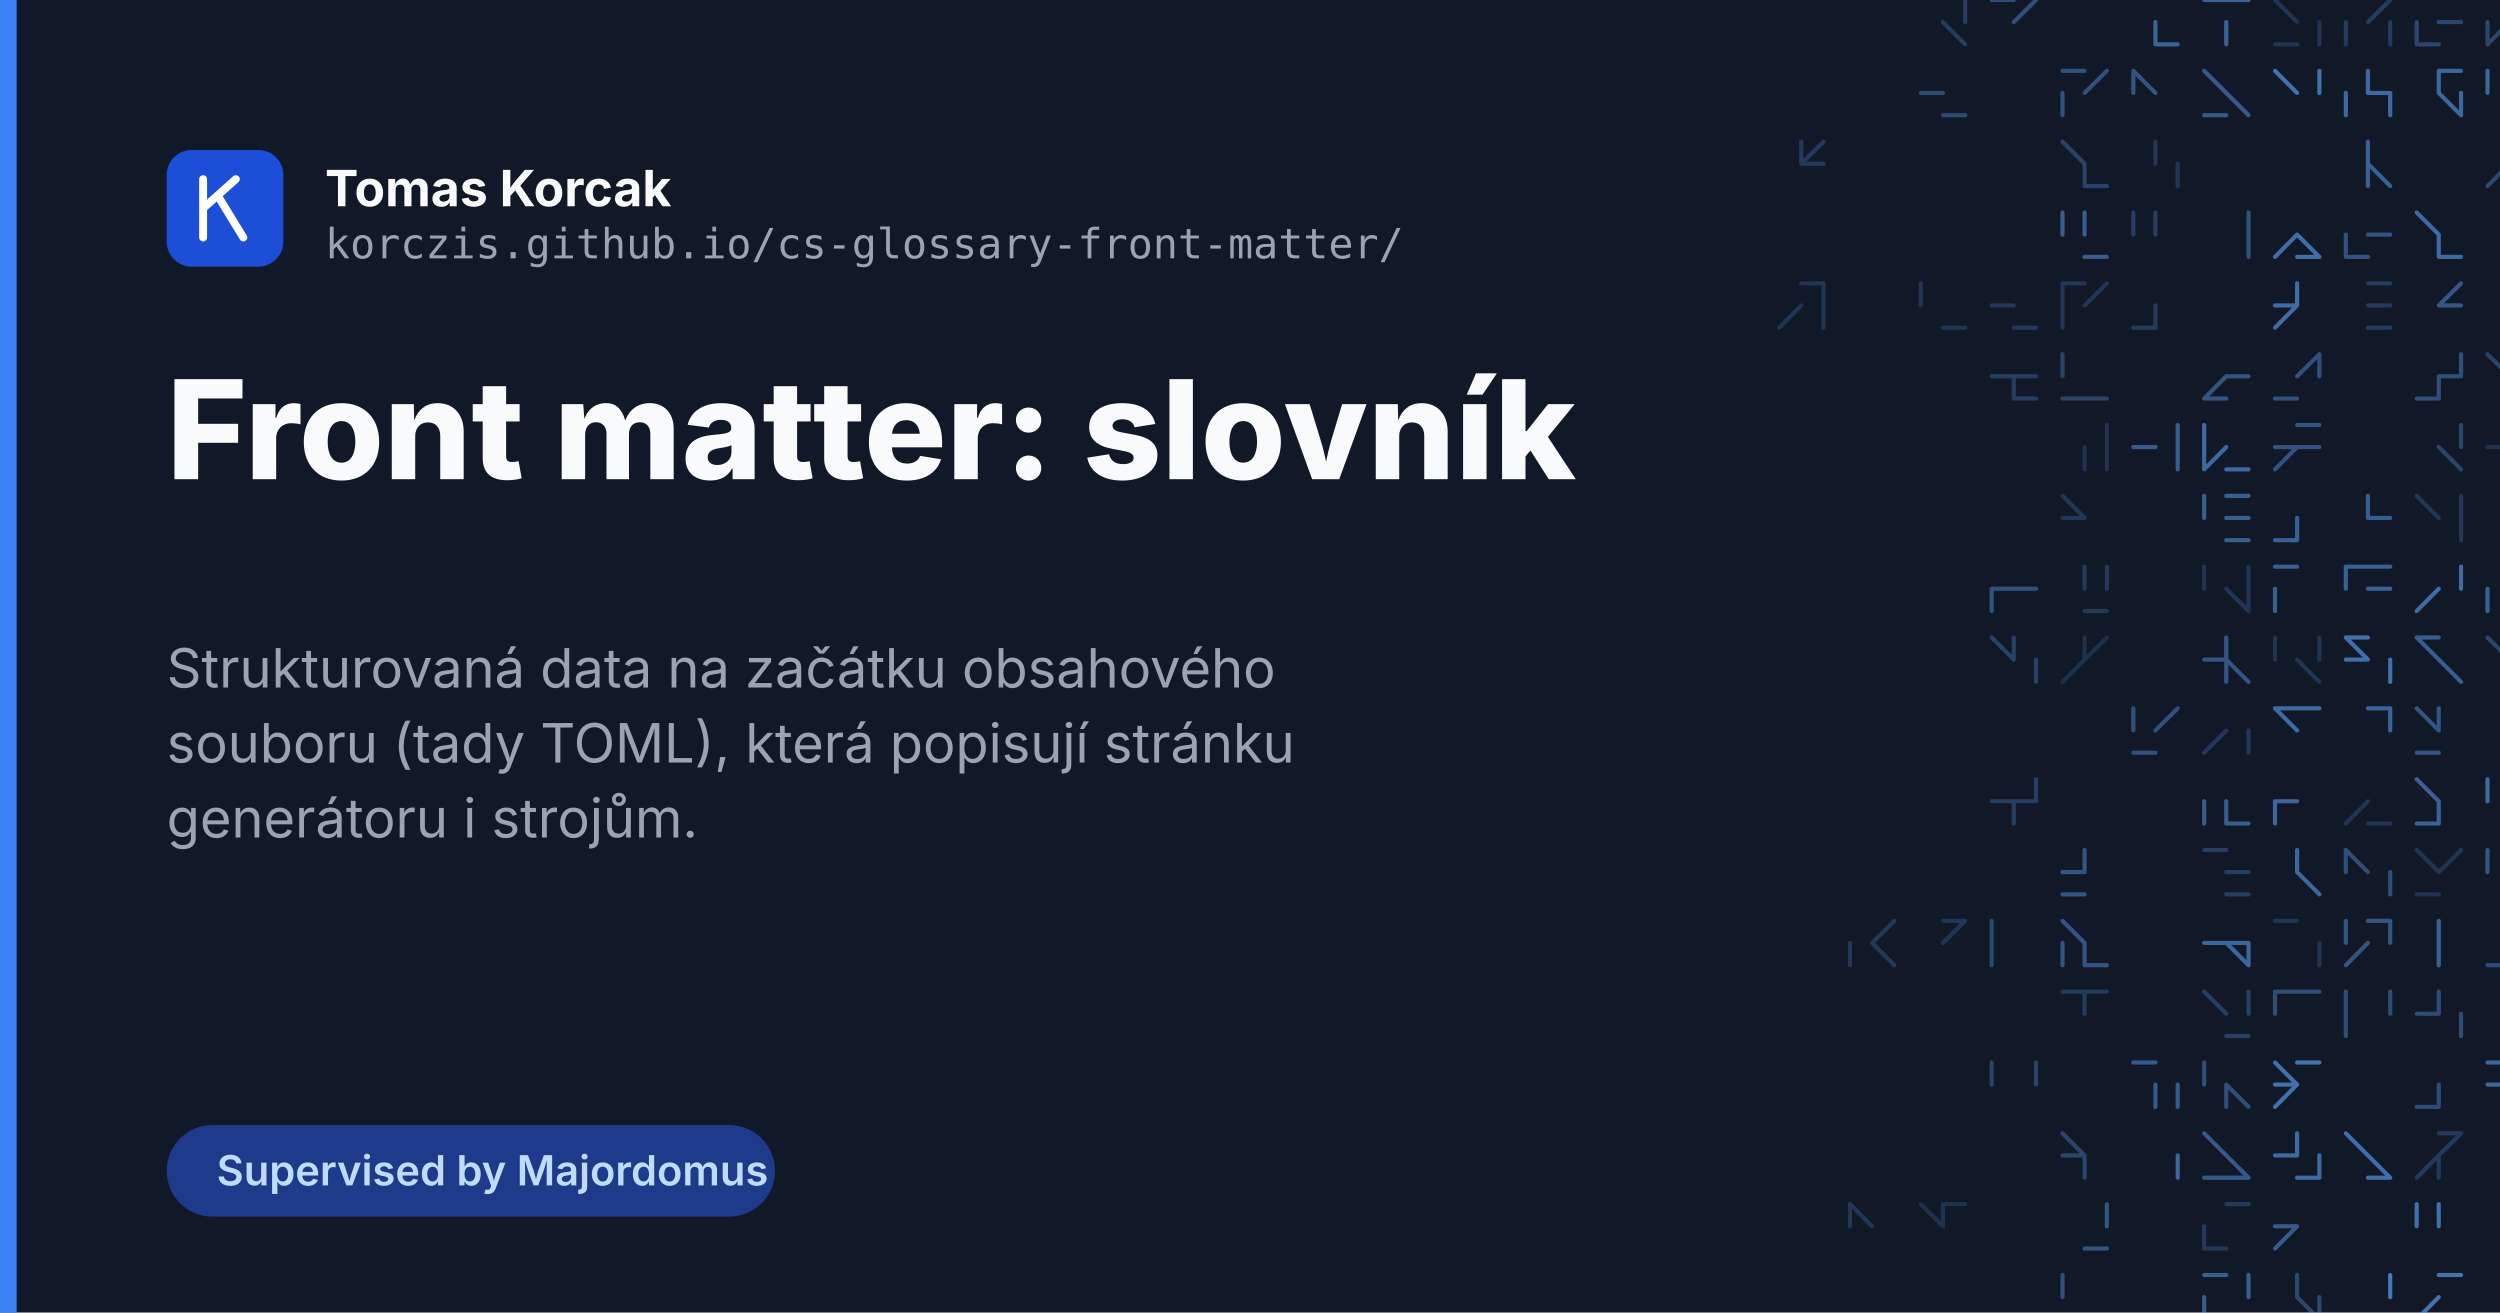
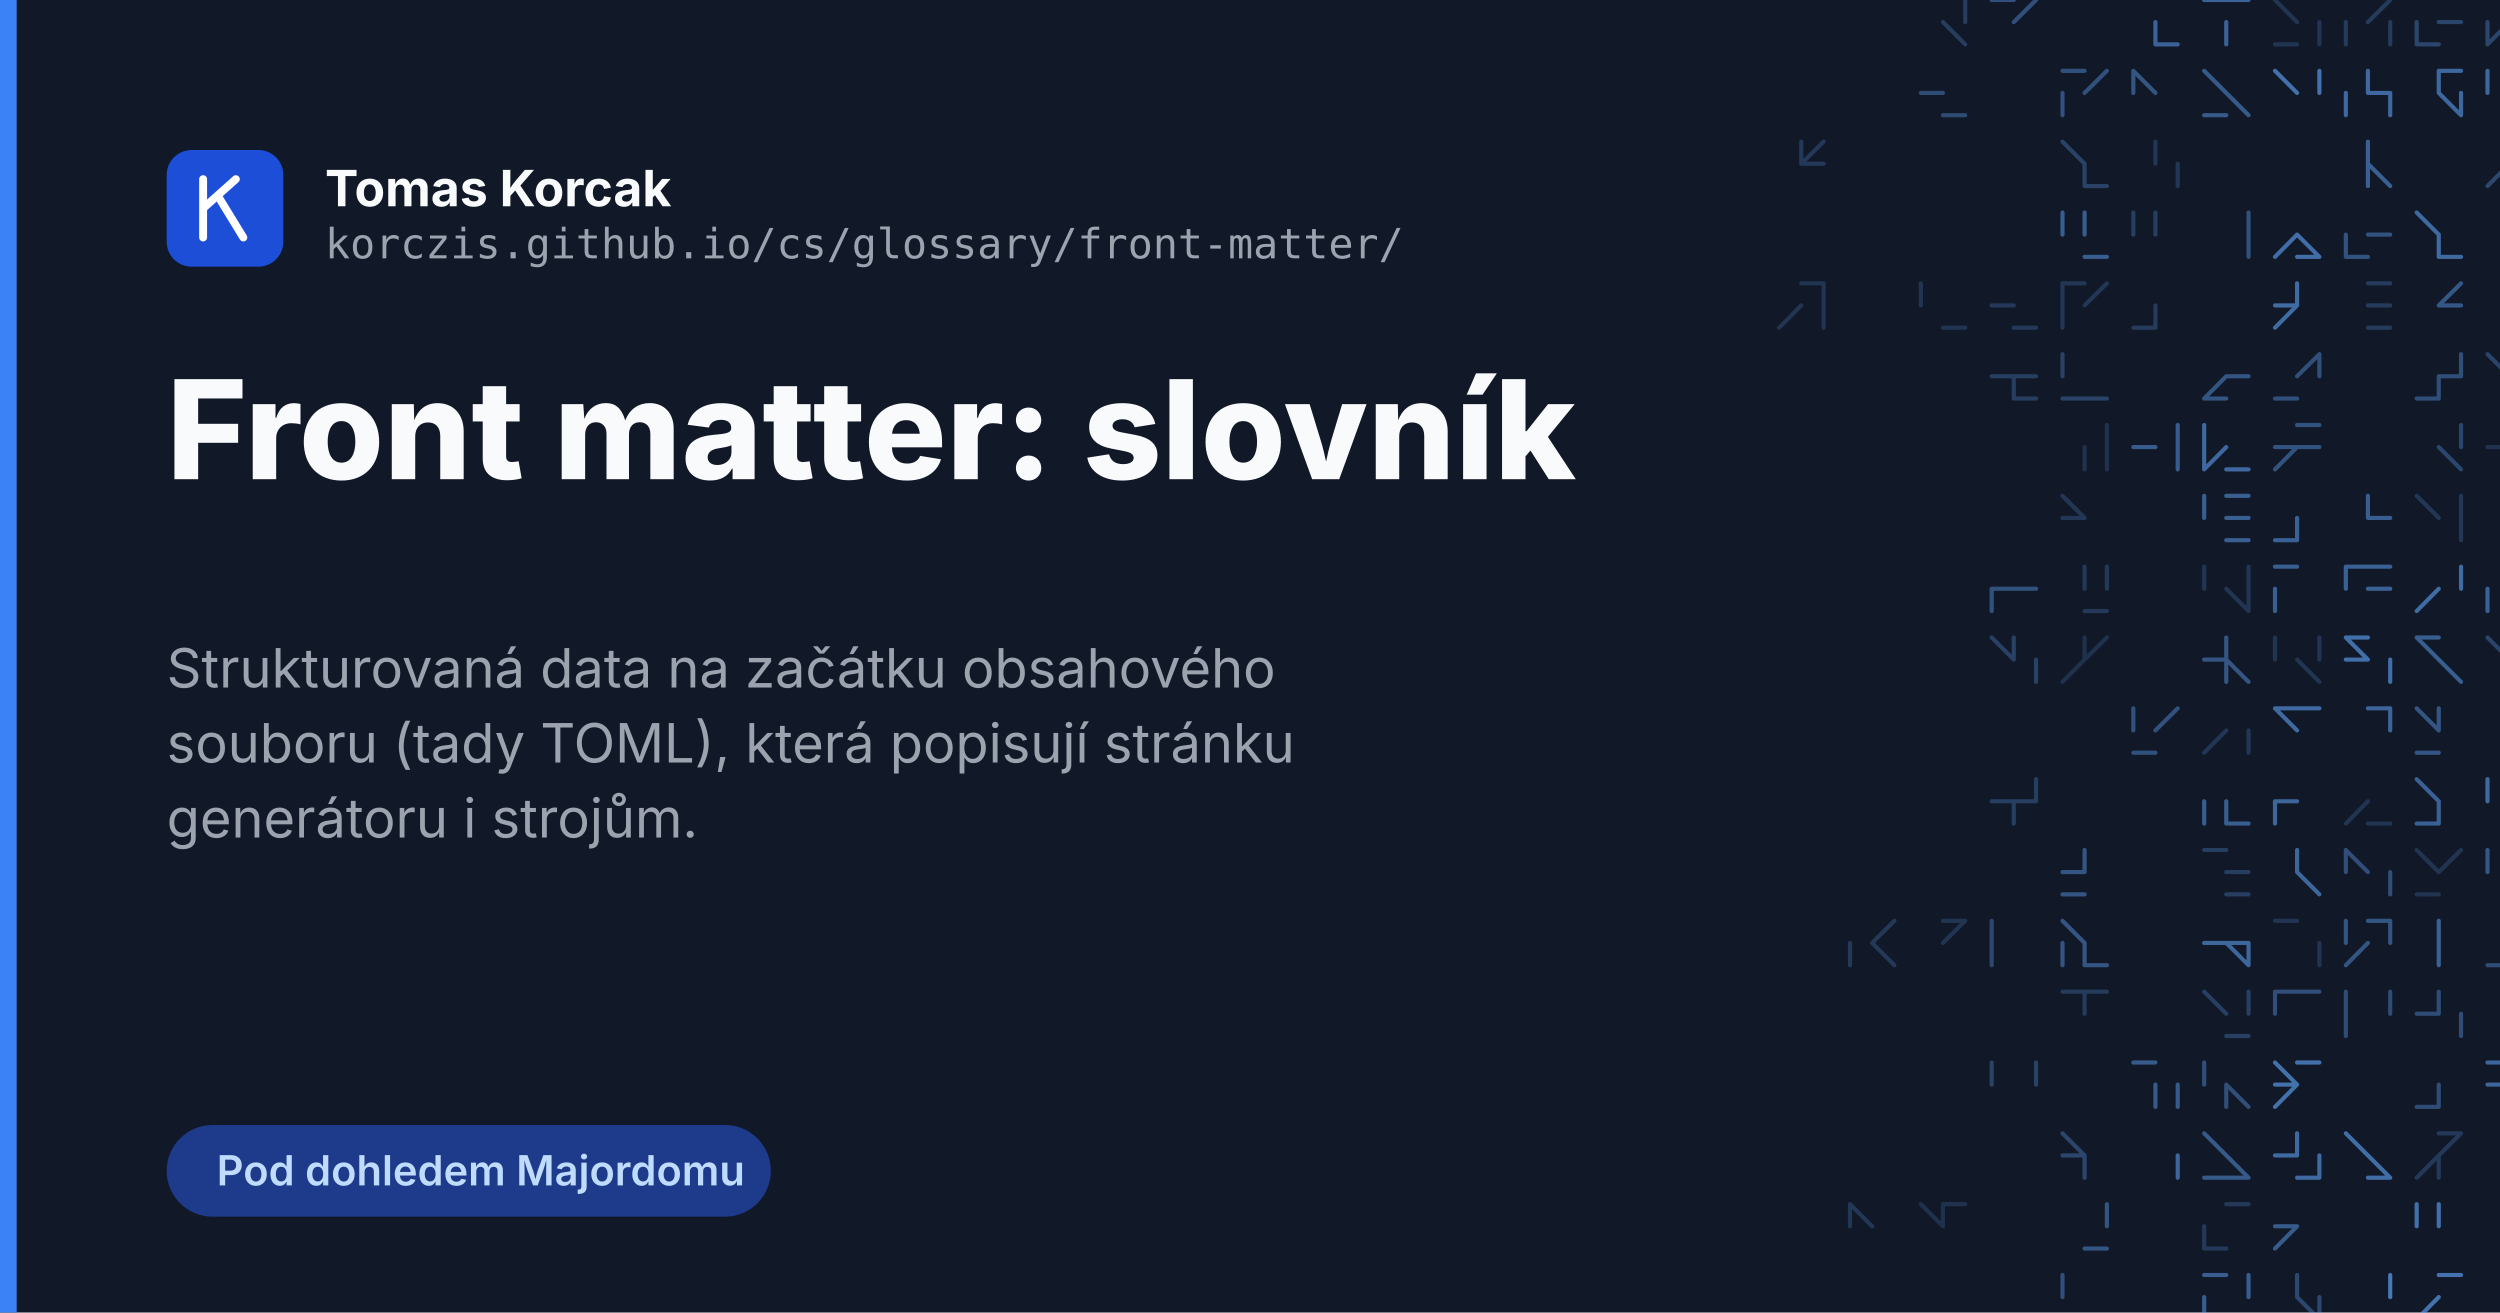
<svg xmlns="http://www.w3.org/2000/svg" width="1200" height="630" viewBox="0 0 1200 630">
  <rect width="1200" height="630" fill="#111827" />
  <g fill="none" stroke="#60a5fa" stroke-width="2" stroke-linecap="round">
    <path d="M943.3 0.0L943.3 10.6M932.6 10.6L943.3 21.3" opacity="0.26" />
    <path d="M956.0 0.0L966.6 0.0M977.3 0.0L966.6 10.6" opacity="0.40" />
    <path d="M1034.6 21.3L1045.3 21.3M1034.6 10.6L1034.6 21.3" opacity="0.53" />
    <path d="M1068.6 10.6L1068.6 21.3M1068.6 0.0L1079.3 0.0M1058.0 0.0L1068.6 0.0" opacity="0.53" />
    <path d="M1113.3 10.6L1113.3 21.3M1092.0 0.0L1102.6 10.6M1092.0 0.0L1102.6 10.6M1092.0 21.3L1102.6 21.3" opacity="0.20" />
    <path d="M1126.0 10.6L1126.0 21.3M1147.3 0.0L1136.6 10.6M1147.3 10.6L1147.3 21.3" opacity="0.25" />
    <path d="M1160.0 21.3L1170.6 21.3M1170.6 10.6L1181.3 10.6M1160.0 10.6L1160.0 21.3" opacity="0.33" />
    <path d="M1204.6 0.0L1204.6 10.6M1204.6 10.6L1204.6 21.3M1204.6 10.6L1194.0 21.3M1194.0 10.6L1194.0 21.3" opacity="0.33" />
    <path d="M1228.0 0.0L1228.0 10.6M1238.6 0.0L1238.6 10.6" opacity="0.34" />
    <path d="M932.6 55.3L943.3 55.3M922.0 44.6L932.6 44.6" opacity="0.36" />
    <path d="M1011.3 34.0L1000.6 44.6M990.0 44.6L990.0 55.3M990.0 34.0L1000.6 34.0" opacity="0.41" />
    <path d="M1024.0 34.0L1034.6 44.6M1024.0 34.0L1034.6 44.6M1024.0 34.0L1024.0 44.6" opacity="0.43" />
    <path d="M1058.0 34.0L1068.6 44.6M1068.6 44.6L1079.3 55.3M1058.0 55.3L1068.6 55.3" opacity="0.47" />
    <path d="M1113.3 34.0L1113.3 44.6M1092.0 34.0L1102.6 44.6" opacity="0.63" />
    <path d="M1126.0 44.6L1126.0 55.3M1136.6 34.0L1136.6 44.6M1147.3 44.6L1147.3 55.3M1136.6 44.6L1147.3 44.6" opacity="0.57" />
    <path d="M1181.3 44.6L1181.3 55.3M1170.6 44.6L1181.3 55.3M1170.6 34.0L1181.3 34.0M1170.6 34.0L1170.6 44.6" opacity="0.56" />
    <path d="M1204.6 44.6L1204.6 55.3M1194.0 34.0L1194.0 44.6" opacity="0.55" />
    <path d="M1228.0 55.3L1238.6 55.3M1228.0 34.0L1238.6 44.6" opacity="0.64" />
    <path d="M864.6 68.0L864.6 78.6M875.3 68.0L864.6 78.6M864.6 68.0L864.6 78.6M864.6 78.6L875.3 78.6" opacity="0.24" />
    <path d="M1000.6 89.3L1011.3 89.3M1000.6 89.3L1011.3 89.3M990.0 68.0L1000.6 78.6M1000.6 78.6L1000.6 89.3" opacity="0.30" />
    <path d="M1034.6 68.0L1034.6 78.6M1045.3 78.6L1045.3 89.3" opacity="0.22" />
    <path d="M1136.6 78.6L1136.6 89.3M1136.6 68.0L1136.6 78.6M1136.6 78.6L1147.3 89.3" opacity="0.51" />
    <path d="M1215.3 68.0L1215.3 78.6M1204.6 78.6L1194.0 89.3M1215.3 68.0L1215.3 78.6" opacity="0.34" />
    <path d="M1238.6 78.6L1249.3 89.3M1228.0 89.3L1238.6 89.3M1238.6 78.6L1249.3 78.6M1228.0 68.0L1238.6 78.6" opacity="0.59" />
    <path d="M1000.6 102.0L1000.6 112.6M1000.6 102.0L1000.6 112.6M990.0 102.0L990.0 112.6M1000.6 123.3L1011.3 123.3" opacity="0.49" />
    <path d="M1034.6 102.0L1034.6 112.6M1024.0 102.0L1024.0 112.6" opacity="0.27" />
    <path d="M1079.3 112.6L1079.3 123.3M1079.3 102.0L1079.3 112.6" opacity="0.41" />
    <path d="M1102.6 123.3L1113.3 123.3M1102.6 112.6L1113.3 123.3M1102.6 123.3L1113.3 123.3M1102.6 112.6L1092.0 123.3" opacity="0.61" />
    <path d="M1126.0 123.3L1136.6 123.3M1126.0 112.6L1126.0 123.3M1136.6 112.6L1147.3 112.6" opacity="0.42" />
    <path d="M1170.6 123.3L1181.3 123.3M1170.6 112.6L1170.6 123.3M1160.0 102.0L1170.6 112.6" opacity="0.58" />
    <path d="M1215.3 102.0L1204.6 112.6M1204.6 102.0L1215.3 102.0M1204.6 112.6L1215.3 123.3M1204.6 112.6L1215.3 112.6" opacity="0.28" />
    <path d="M1228.0 102.0L1228.0 112.6M1249.3 102.0L1238.6 112.6" opacity="0.49" />
    <path d="M864.6 136.0L875.3 136.0M875.3 146.6L875.3 157.3M864.6 146.6L854.0 157.3M875.3 136.0L875.3 146.6" opacity="0.20" />
    <path d="M932.6 157.3L943.3 157.3M922.0 136.0L922.0 146.6" opacity="0.20" />
    <path d="M966.6 157.3L977.3 157.3M956.0 146.6L966.6 146.6" opacity="0.24" />
    <path d="M990.0 146.6L990.0 157.3M990.0 136.0L990.0 146.6M1011.3 136.0L1000.6 146.6M990.0 136.0L1000.6 136.0" opacity="0.22" />
    <path d="M1034.6 146.6L1034.6 157.3M1024.0 157.3L1034.6 157.3" opacity="0.25" />
    <path d="M1102.6 136.0L1102.6 146.6M1102.6 146.6L1092.0 157.3M1092.0 146.6L1102.6 146.6" opacity="0.59" />
    <path d="M1136.6 146.6L1147.3 146.6M1136.6 157.3L1147.3 157.3M1136.6 136.0L1147.3 136.0M1136.6 157.3L1147.3 157.3" opacity="0.25" />
    <path d="M1170.6 146.6L1181.3 146.6M1170.6 146.6L1181.3 146.6M1181.3 136.0L1170.6 146.6M1181.3 136.0L1170.6 146.6" opacity="0.45" />
    <path d="M1215.3 136.0L1204.6 146.6M1215.3 146.6L1215.3 157.3M1215.3 136.0L1204.6 146.6" opacity="0.38" />
    <path d="M1228.0 157.3L1238.6 157.3M1238.6 136.0L1238.6 146.6M1228.0 136.0L1238.6 136.0M1228.0 146.6L1228.0 157.3" opacity="0.54" />
    <path d="M966.6 180.6L977.3 180.6M956.0 180.6L966.6 180.6M966.6 191.3L977.3 191.3M966.6 180.6L966.6 191.3" opacity="0.27" />
    <path d="M990.0 191.3L1000.6 191.3M990.0 191.3L1000.6 191.3M1000.6 191.3L1011.3 191.3M990.0 170.0L990.0 180.6" opacity="0.30" />
    <path d="M1058.0 191.3L1068.6 191.3M1068.6 180.6L1079.3 180.6M1068.6 180.6L1058.0 191.3" opacity="0.43" />
    <path d="M1113.3 170.0L1102.6 180.6M1113.3 170.0L1113.3 180.6M1092.0 191.3L1102.6 191.3" opacity="0.40" />
    <path d="M1170.6 180.6L1170.6 191.3M1160.0 191.3L1170.6 191.3M1170.6 180.6L1181.3 180.6M1181.3 170.0L1181.3 180.6" opacity="0.39" />
    <path d="M1194.0 170.0L1204.6 180.6M1215.3 170.0L1204.6 180.6M1215.3 170.0L1215.3 180.6" opacity="0.32" />
    <path d="M1238.6 180.6L1249.3 191.3M1228.0 170.0L1238.6 170.0M1238.6 180.6L1238.6 191.3M1238.6 170.0L1238.6 180.6" opacity="0.47" />
    <path d="M1011.3 204.0L1011.3 214.6M1011.3 214.6L1011.3 225.3M1011.3 214.6L1011.3 225.3M1000.6 214.6L1000.6 225.3" opacity="0.19" />
    <path d="M1045.3 214.6L1045.3 225.3M1045.3 214.6L1045.3 225.3M1045.3 204.0L1045.3 214.6M1024.0 214.6L1034.6 214.6" opacity="0.48" />
    <path d="M1058.0 204.0L1058.0 214.6M1068.6 214.6L1058.0 225.3M1068.6 225.3L1079.3 225.3M1058.0 214.6L1058.0 225.3" opacity="0.57" />
    <path d="M1092.0 214.6L1102.6 214.6M1102.6 214.6L1092.0 225.3M1102.6 214.6L1113.3 214.6M1102.6 204.0L1113.3 204.0" opacity="0.42" />
    <path d="M1170.6 214.6L1181.3 225.3M1181.3 204.0L1181.3 214.6M1181.3 204.0L1181.3 214.6" opacity="0.33" />
    <path d="M1204.6 204.0L1204.6 214.6M1194.0 214.6L1204.6 214.6" opacity="0.19" />
    <path d="M1238.6 225.3L1249.3 225.3M1228.0 204.0L1228.0 214.6M1238.6 204.0L1249.3 204.0M1238.6 214.6L1249.3 225.3" opacity="0.45" />
    <path d="M990.0 238.0L1000.6 248.6M990.0 248.6L1000.6 248.6" opacity="0.22" />
    <path d="M1058.0 238.0L1058.0 248.6M1068.6 259.3L1079.3 259.3M1068.6 238.0L1079.3 238.0M1068.6 248.6L1079.3 248.6" opacity="0.50" />
    <path d="M1102.6 248.6L1102.6 259.3M1092.0 259.3L1102.6 259.3" opacity="0.52" />
    <path d="M1136.6 248.6L1147.3 248.6M1136.6 238.0L1136.6 248.6" opacity="0.49" />
    <path d="M1181.3 248.6L1181.3 259.3M1181.3 238.0L1181.3 248.6M1160.0 238.0L1170.6 248.6M1181.3 248.6L1181.3 259.3" opacity="0.22" />
    <path d="M1228.0 238.0L1238.6 248.6M1238.6 259.3L1249.3 259.3" opacity="0.32" />
    <path d="M956.0 282.6L966.6 282.6M956.0 282.6L966.6 282.6M956.0 282.6L956.0 293.3M966.6 282.6L977.3 282.6" opacity="0.41" />
    <path d="M1000.6 293.3L1011.3 293.3M1000.6 272.0L1000.6 282.6M1011.3 272.0L1011.3 282.6M1000.6 272.0L1000.6 282.6" opacity="0.24" />
    <path d="M1079.3 272.0L1079.3 282.6M1068.6 282.6L1079.3 293.3M1079.3 282.6L1079.3 293.3M1058.0 272.0L1058.0 282.6" opacity="0.21" />
    <path d="M1092.0 282.6L1092.0 293.3M1092.0 272.0L1102.6 272.0" opacity="0.50" />
    <path d="M1126.0 272.0L1136.6 272.0M1136.6 282.6L1147.3 282.6M1136.6 272.0L1147.3 272.0M1126.0 272.0L1126.0 282.6" opacity="0.52" />
    <path d="M1181.3 272.0L1181.3 282.6M1170.6 282.6L1160.0 293.3" opacity="0.59" />
    <path d="M1215.3 282.6L1215.3 293.3M1215.3 282.6L1215.3 293.3M1194.0 282.6L1194.0 293.3" opacity="0.52" />
    <path d="M1228.0 272.0L1238.6 282.6M1249.3 272.0L1249.3 282.6M1238.6 282.6L1249.3 282.6M1228.0 282.6L1238.6 282.6" opacity="0.21" />
    <path d="M977.3 316.6L977.3 327.3M956.0 306.0L966.6 316.6M966.6 306.0L966.6 316.6" opacity="0.29" />
    <path d="M1000.6 316.6L990.0 327.3M1000.6 306.0L1000.6 316.6M1011.3 306.0L1000.6 316.6" opacity="0.18" />
    <path d="M1058.0 316.6L1068.6 316.6M1068.6 306.0L1068.6 316.6M1068.6 316.6L1068.6 327.3M1068.6 316.6L1079.3 327.3" opacity="0.44" />
    <path d="M1102.6 316.6L1113.3 327.3M1092.0 306.0L1092.0 316.6M1113.3 306.0L1113.3 316.6M1092.0 306.0L1092.0 316.6" opacity="0.20" />
    <path d="M1126.0 306.0L1136.6 316.6M1147.3 316.6L1147.3 327.3M1126.0 306.0L1136.6 306.0M1126.0 316.6L1136.6 316.6" opacity="0.62" />
    <path d="M1160.0 306.0L1170.6 306.0M1170.6 316.6L1181.3 327.3M1160.0 306.0L1170.6 316.6" opacity="0.49" />
    <path d="M1194.0 306.0L1204.6 316.6M1215.3 306.0L1204.6 316.6" opacity="0.32" />
    <path d="M1024.0 340.0L1024.0 350.6M1024.0 361.3L1034.6 361.3M1045.3 340.0L1034.6 350.6" opacity="0.41" />
    <path d="M1079.3 350.6L1079.3 361.3M1068.6 350.6L1058.0 361.3M1068.6 350.6L1058.0 361.3" opacity="0.22" />
    <path d="M1102.6 340.0L1113.3 340.0M1092.0 340.0L1102.6 340.0M1092.0 340.0L1102.6 350.6" opacity="0.58" />
    <path d="M1147.3 340.0L1147.3 350.6M1136.6 340.0L1147.3 340.0" opacity="0.54" />
    <path d="M1160.0 340.0L1170.6 350.6M1170.6 340.0L1170.6 350.6M1160.0 361.3L1170.6 361.3" opacity="0.44" />
    <path d="M1238.6 340.0L1238.6 350.6M1228.0 361.3L1238.6 361.3M1238.6 340.0L1249.3 340.0M1228.0 340.0L1228.0 350.6" opacity="0.23" />
    <path d="M966.6 384.6L966.6 395.3M966.6 384.6L977.3 384.6M977.3 374.0L977.3 384.6M956.0 384.6L966.6 384.6" opacity="0.27" />
    <path d="M1068.6 384.6L1068.6 395.3M1058.0 384.6L1058.0 395.3M1058.0 384.6L1058.0 395.3M1068.6 395.3L1079.3 395.3" opacity="0.49" />
    <path d="M1092.0 384.6L1102.6 384.6M1092.0 384.6L1102.6 384.6M1092.0 384.6L1092.0 395.3" opacity="0.55" />
    <path d="M1136.6 384.6L1126.0 395.3M1136.6 395.3L1147.3 395.3" opacity="0.20" />
    <path d="M1160.0 374.0L1170.6 384.6M1160.0 395.3L1170.6 395.3M1170.6 384.6L1170.6 395.3" opacity="0.52" />
    <path d="M1215.3 374.0L1215.3 384.6M1194.0 374.0L1194.0 384.6M1215.3 374.0L1215.3 384.6M1204.6 374.0L1204.6 384.6" opacity="0.58" />
    <path d="M1228.0 374.0L1238.6 384.6M1238.6 384.6L1238.6 395.3M1238.6 395.3L1249.3 395.3" opacity="0.19" />
    <path d="M990.0 429.3L1000.6 429.3M990.0 418.6L1000.6 418.6M1000.6 408.0L1000.6 418.6" opacity="0.44" />
    <path d="M1068.6 429.3L1079.3 429.3M1058.0 408.0L1068.6 408.0M1068.6 418.6L1079.3 418.6" opacity="0.27" />
    <path d="M1102.6 418.6L1113.3 429.3M1102.6 408.0L1102.6 418.6" opacity="0.55" />
    <path d="M1126.0 408.0L1126.0 418.6M1147.3 418.6L1147.3 429.3M1126.0 408.0L1136.6 418.6" opacity="0.38" />
    <path d="M1160.0 408.0L1170.6 418.6M1160.0 429.3L1170.6 429.3M1160.0 429.3L1170.6 429.3M1181.3 408.0L1170.6 418.6" opacity="0.20" />
    <path d="M1194.0 408.0L1194.0 418.6M1215.3 408.0L1204.6 418.6M1204.6 418.6L1204.6 429.3" opacity="0.45" />
    <path d="M1249.3 418.6L1249.3 429.3M1238.6 418.6L1228.0 429.3" opacity="0.48" />
    <path d="M898.6 452.6L909.3 463.3M888.0 452.6L888.0 463.3M909.3 442.0L898.6 452.6" opacity="0.23" />
    <path d="M943.3 442.0L932.6 452.6M932.6 442.0L943.3 442.0" opacity="0.21" />
    <path d="M956.0 442.0L956.0 452.6M956.0 442.0L956.0 452.6M956.0 452.6L956.0 463.3" opacity="0.34" />
    <path d="M990.0 452.6L990.0 463.3M1000.6 452.6L1000.6 463.3M990.0 442.0L1000.6 452.6M1000.6 463.3L1011.3 463.3" opacity="0.44" />
    <path d="M1068.6 452.6L1079.3 452.6M1079.3 452.6L1079.3 463.3M1058.0 452.6L1068.6 452.6M1068.6 452.6L1079.3 463.3" opacity="0.55" />
    <path d="M1113.3 452.6L1113.3 463.3M1092.0 442.0L1102.6 442.0" opacity="0.21" />
    <path d="M1126.0 442.0L1126.0 452.6M1136.6 452.6L1126.0 463.3M1147.3 442.0L1147.3 452.6M1136.6 442.0L1147.3 442.0" opacity="0.43" />
    <path d="M1170.6 452.6L1170.6 463.3M1170.6 442.0L1170.6 452.6" opacity="0.52" />
    <path d="M1194.0 463.3L1204.6 463.3M1194.0 463.3L1204.6 463.3M1204.6 442.0L1204.6 452.6M1204.6 442.0L1215.3 442.0" opacity="0.37" />
    <path d="M1228.0 463.3L1238.6 463.3M1238.6 442.0L1249.3 442.0M1228.0 442.0L1228.0 452.6M1238.6 452.6L1249.3 452.6" opacity="0.52" />
    <path d="M1000.6 476.0L1011.3 476.0M990.0 476.0L1000.6 476.0M1000.6 476.0L1000.6 486.6" opacity="0.25" />
    <path d="M1058.0 476.0L1068.6 486.6M1079.3 476.0L1079.3 486.6M1068.6 497.3L1079.3 497.3" opacity="0.28" />
    <path d="M1092.0 476.0L1092.0 486.6M1092.0 476.0L1102.6 476.0M1102.6 476.0L1113.3 476.0" opacity="0.38" />
    <path d="M1126.0 486.6L1126.0 497.3M1126.0 476.0L1126.0 486.6M1147.3 476.0L1147.3 486.6M1147.3 476.0L1147.3 486.6" opacity="0.37" />
    <path d="M1160.0 486.6L1170.6 486.6M1181.3 486.6L1181.3 497.3M1170.6 476.0L1170.6 486.6" opacity="0.37" />
    <path d="M1204.6 476.0L1204.6 486.6M1204.6 486.6L1215.3 497.3M1204.6 476.0L1215.3 476.0M1215.3 476.0L1204.6 486.6" opacity="0.18" />
    <path d="M1238.6 486.6L1249.3 486.6M1238.6 486.6L1249.3 497.3M1238.6 486.6L1249.3 486.6" opacity="0.58" />
    <path d="M977.3 510.0L977.3 520.6M956.0 510.0L956.0 520.6" opacity="0.30" />
    <path d="M1034.6 520.6L1034.6 531.3M1045.3 520.6L1045.3 531.3M1024.0 510.0L1034.6 510.0" opacity="0.47" />
    <path d="M1068.6 520.6L1068.6 531.3M1058.0 510.0L1058.0 520.6M1058.0 510.0L1058.0 520.6M1068.6 520.6L1079.3 531.3" opacity="0.38" />
    <path d="M1092.0 510.0L1102.6 520.6M1092.0 520.6L1102.6 520.6M1102.6 520.6L1092.0 531.3M1102.6 510.0L1113.3 510.0" opacity="0.63" />
    <path d="M1170.6 520.6L1170.6 531.3M1160.0 531.3L1170.6 531.3M1160.0 531.3L1170.6 531.3" opacity="0.37" />
    <path d="M1194.0 520.6L1204.6 520.6M1215.3 510.0L1204.6 520.6M1194.0 510.0L1204.6 510.0" opacity="0.55" />
    <path d="M1228.0 510.0L1238.6 520.6M1228.0 510.0L1228.0 520.6" opacity="0.48" />
    <path d="M990.0 544.0L1000.6 554.6M990.0 554.6L1000.6 554.6M1000.6 554.6L1000.6 565.3" opacity="0.33" />
    <path d="M1045.3 554.6L1045.3 565.3M1045.3 554.6L1045.3 565.3M1045.3 554.6L1045.3 565.3" opacity="0.55" />
    <path d="M1068.6 554.6L1079.3 565.3M1068.6 565.3L1079.3 565.3M1058.0 544.0L1068.6 554.6M1058.0 565.3L1068.6 565.3" opacity="0.46" />
    <path d="M1113.3 554.6L1113.3 565.3M1102.6 544.0L1102.6 554.6M1102.6 565.3L1113.3 565.3M1092.0 554.6L1102.6 554.6" opacity="0.58" />
    <path d="M1126.0 544.0L1136.6 554.6M1136.6 565.3L1147.3 565.3M1136.6 554.6L1147.3 565.3" opacity="0.61" />
    <path d="M1170.6 554.6L1170.6 565.3M1170.6 544.0L1181.3 544.0M1181.3 544.0L1170.6 554.6M1170.6 554.6L1160.0 565.3" opacity="0.24" />
    <path d="M1204.6 554.6L1215.3 554.6M1215.3 554.6L1215.3 565.3M1204.6 565.3L1215.3 565.3" opacity="0.50" />
    <path d="M1249.3 544.0L1249.3 554.6M1228.0 565.3L1238.6 565.3M1249.3 554.6L1249.3 565.3M1228.0 544.0L1238.6 554.6" opacity="0.21" />
    <path d="M888.0 578.0L888.0 588.6M888.0 578.0L898.6 588.6" opacity="0.22" />
    <path d="M932.6 578.0L932.6 588.6M932.6 578.0L943.3 578.0M922.0 578.0L932.6 588.6M932.6 578.0L943.3 578.0" opacity="0.18" />
    <path d="M1011.3 578.0L1011.3 588.6M1000.6 599.3L1011.3 599.3" opacity="0.43" />
    <path d="M1058.0 599.3L1068.6 599.3M1058.0 588.6L1058.0 599.3M1058.0 599.3L1068.6 599.3M1068.6 578.0L1079.3 578.0" opacity="0.24" />
    <path d="M1092.0 588.6L1102.6 588.6M1102.6 588.6L1092.0 599.3" opacity="0.48" />
    <path d="M1160.0 578.0L1160.0 588.6M1170.6 578.0L1170.6 588.6" opacity="0.62" />
    <path d="M1238.6 588.6L1238.6 599.3M1228.0 578.0L1238.6 588.6M1238.6 588.6L1249.3 599.3" opacity="0.36" />
    <path d="M990.0 612.0L990.0 622.6M990.0 633.3L1000.6 633.3" opacity="0.40" />
    <path d="M1058.0 633.3L1068.6 633.3M1058.0 612.0L1068.6 612.0M1079.3 612.0L1079.3 622.6M1058.0 622.6L1058.0 633.3" opacity="0.49" />
    <path d="M1102.6 622.6L1113.3 633.3M1113.3 622.6L1113.3 633.3M1092.0 633.3L1102.6 633.3M1102.6 612.0L1102.6 622.6" opacity="0.34" />
    <path d="M1136.6 633.3L1147.3 633.3M1147.3 612.0L1147.3 622.6" opacity="0.68" />
    <path d="M1170.6 612.0L1181.3 612.0M1170.6 622.6L1160.0 633.3M1160.0 633.3L1170.6 633.3" opacity="0.64" />
    <path d="M1249.3 622.6L1249.3 633.3M1238.6 622.6L1249.3 633.3M1238.6 612.0L1249.3 612.0" opacity="0.62" />
    <path d="M1045.3 646.0L1045.3 656.6M1024.0 656.6L1024.0 667.3M1034.6 656.6L1034.6 667.3M1024.0 646.0L1024.0 656.6" opacity="0.51" />
    <path d="M1068.6 656.6L1058.0 667.3M1058.0 646.0L1068.6 656.6" opacity="0.57" />
    <path d="M1092.0 646.0L1102.6 656.6M1092.0 646.0L1102.6 656.6M1113.3 646.0L1102.6 656.6" opacity="0.26" />
    <path d="M1147.3 646.0L1136.6 656.6M1136.6 667.3L1147.3 667.3M1136.6 656.6L1126.0 667.3M1126.0 646.0L1126.0 656.6" opacity="0.58" />
    <path d="M1160.0 656.6L1170.6 656.6M1160.0 646.0L1170.6 656.6M1170.6 656.6L1181.3 667.3M1170.6 656.6L1160.0 667.3" opacity="0.27" />
    <path d="M1194.0 656.6L1194.0 667.3M1204.6 656.6L1194.0 667.3M1204.6 656.6L1194.0 667.3M1204.6 667.3L1215.3 667.3" opacity="0.64" />
    <path d="M1238.6 646.0L1238.6 656.6M1238.6 667.3L1249.3 667.3M1249.3 656.6L1249.3 667.3" opacity="0.21" />
  </g>
  <rect x="0" y="0" width="8" height="630" fill="#3b82f6" />
  <g font-family="Inter, Helvetica Neue, Helvetica, Arial, sans-serif">
    <rect x="80" y="72" width="56" height="56" rx="12" fill="#1d4ed8" />
    <g fill="none" stroke="#fff" stroke-width="3.8" stroke-linecap="round" stroke-linejoin="round">
      <path d="M97.5 86v28M97.5 100l15.7-14M104.5 93.9l12.3 20.1" />
    </g>
    <text x="156" y="99" font-size="24" font-weight="700" fill="#f9fafb">Tomas Korcak</text>
-     <text x="156" y="124" font-size="20" font-family="JetBrains Mono, Menlo, monospace" fill="#9ca3af">korczis.github.io/cs-glossary-front-matter/</text>
+     <text x="156" y="124" font-size="20" font-family="JetBrains Mono, Menlo, monospace" fill="#9ca3af">korczis.github.io/cs/glossary/front-matter/</text>
    <text x="80" y="230" font-size="66" font-weight="800" fill="#f9fafb">Front matter: slovník</text>
    <text x="80" y="330" font-size="26" fill="#9ca3af">Strukturovaná data na začátku obsahového</text>
    <text x="80" y="366" font-size="26" fill="#9ca3af">souboru (tady TOML), která popisují stránku</text>
    <text x="80" y="402" font-size="26" fill="#9ca3af">generátoru i strojům.</text>
-     <rect x="80" y="540" width="292" height="44" rx="22" fill="#1e3a8a" />
-     <text x="104" y="569" font-size="20" font-weight="600" fill="#bfdbfe">Supervised by Majordomus</text>
+     <rect x="80" y="540" width="290" height="44" rx="22" fill="#1e3a8a" />
+     <text x="104" y="569" font-size="20" font-weight="600" fill="#bfdbfe">Pod dohledem Majordomu</text>
  </g>
</svg>
